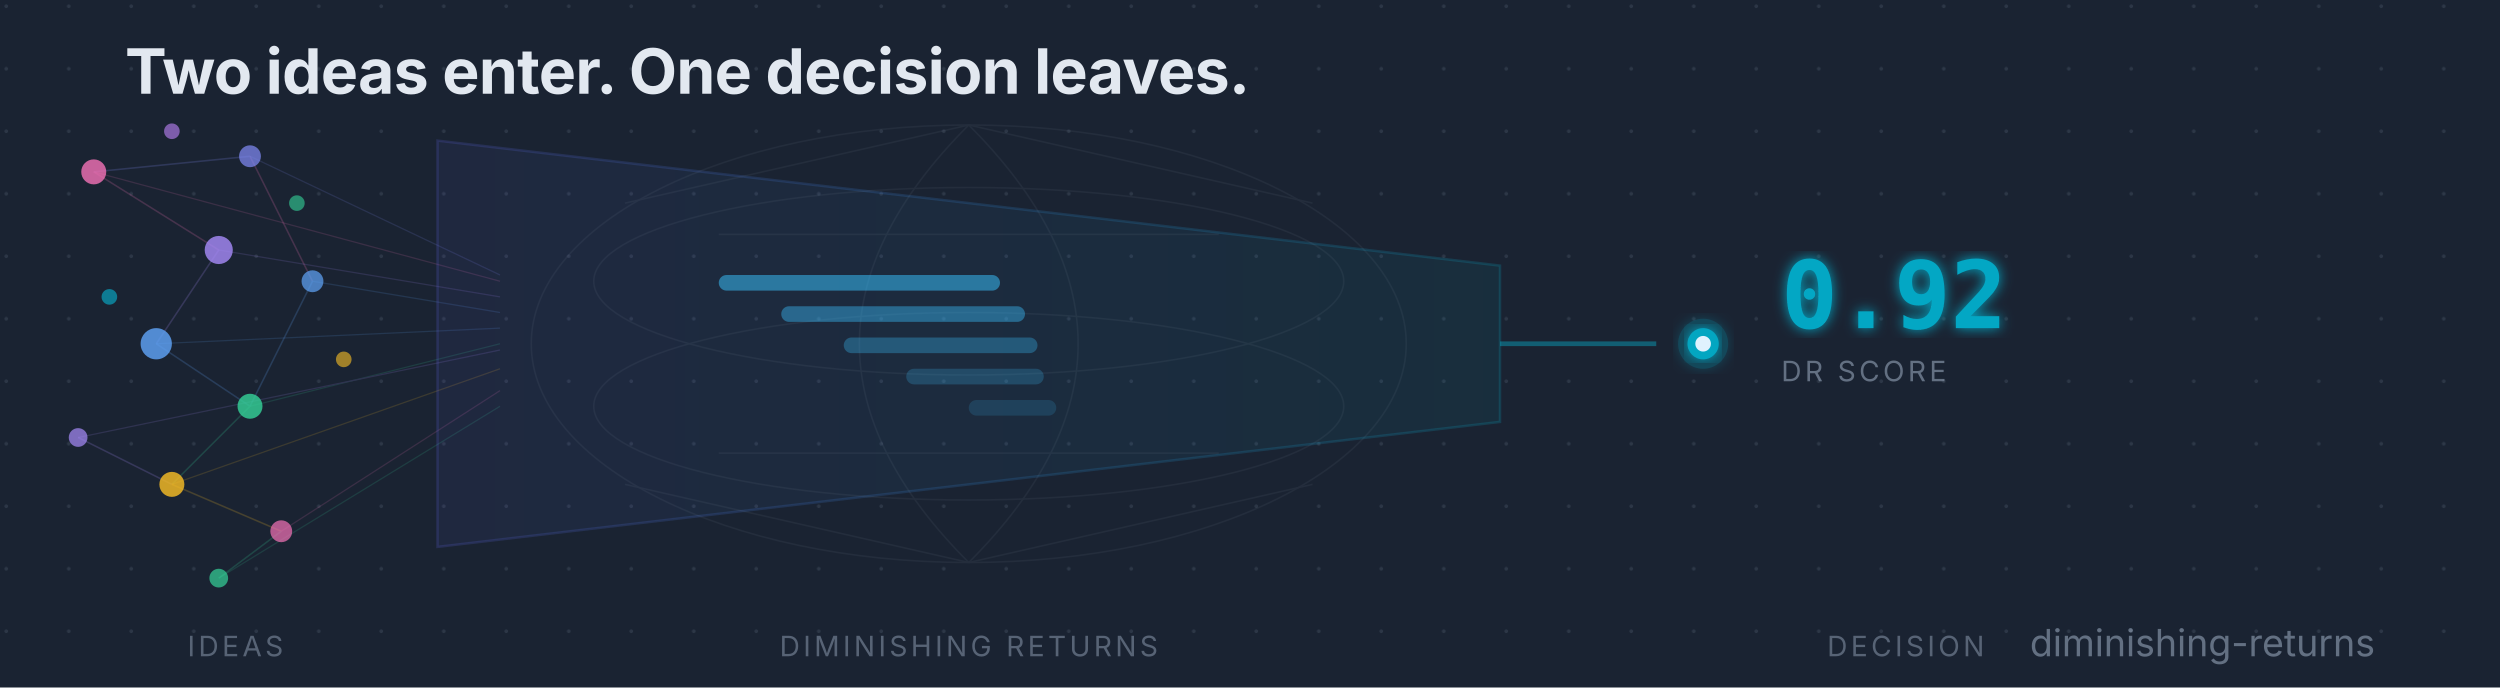
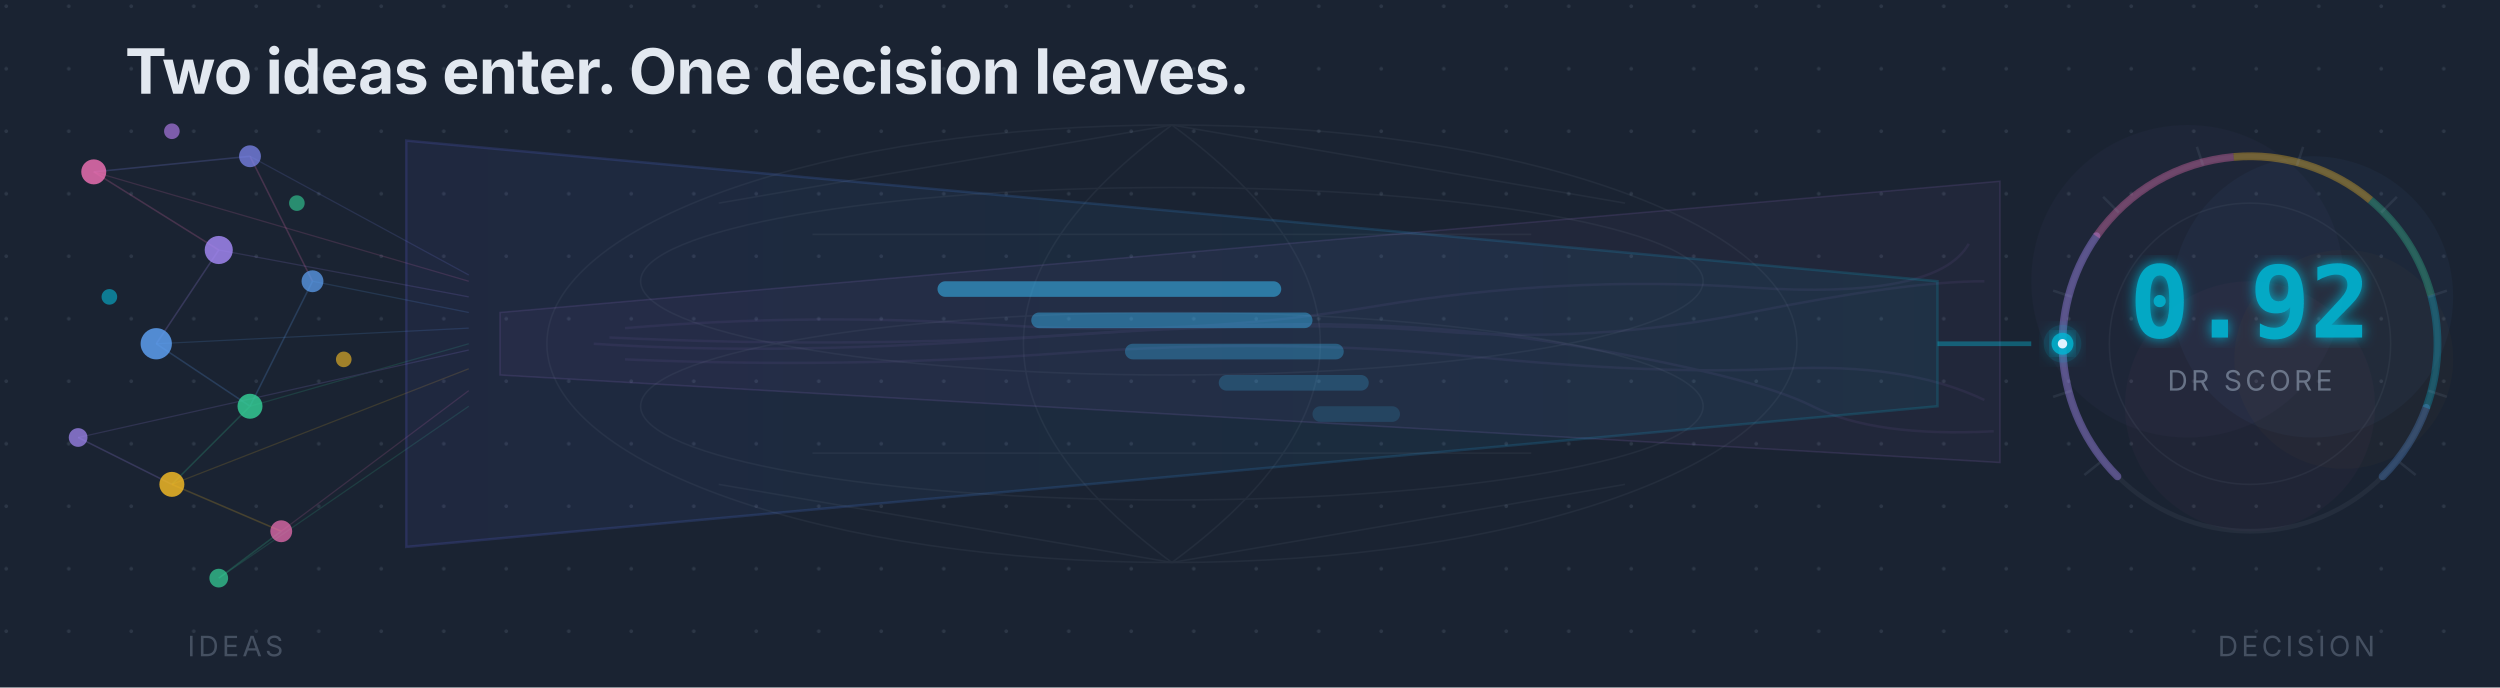
<svg xmlns="http://www.w3.org/2000/svg" viewBox="0 0 800 220" fill="none">
  <defs>
    <pattern id="dots" x="0" y="0" width="20" height="20" patternUnits="userSpaceOnUse">
      <circle cx="2" cy="2" r="0.6" fill="#94a3b8" opacity="0.15" />
    </pattern>
    <linearGradient id="funnel" x1="0" y1="0" x2="1" y2="0">
      <stop offset="0%" stop-color="#6366f1" stop-opacity="0.9" />
      <stop offset="100%" stop-color="#06b6d4" stop-opacity="0.9" />
    </linearGradient>
+     <radialGradient id="gaugebg" cx="720" cy="110" r="80" gradientUnits="userSpaceOnUse">
+       <stop offset="0%" stop-color="#94a3b8" stop-opacity="0.06" />
+       <stop offset="100%" stop-color="#94a3b8" stop-opacity="0" />
+     </radialGradient>
    <filter id="glow">
      <feGaussianBlur stdDeviation="2" result="blur" />
      <feMerge>
        <feMergeNode in="blur" />
        <feMergeNode in="SourceGraphic" />
      </feMerge>
    </filter>
  </defs>
  <rect width="800" height="220" fill="#1a2332" />
  <rect width="800" height="220" fill="url(#dots)" />
  <g>
    <g stroke-width="0.5" opacity="0.2">
      <line x1="30" y1="55" x2="70" y2="80" stroke="#f472b6" />
      <line x1="70" y1="80" x2="50" y2="110" stroke="#a78bfa" />
      <line x1="50" y1="110" x2="80" y2="130" stroke="#60a5fa" />
      <line x1="80" y1="130" x2="55" y2="155" stroke="#34d399" />
      <line x1="55" y1="155" x2="90" y2="170" stroke="#fbbf24" />
      <line x1="30" y1="55" x2="80" y2="50" stroke="#818cf8" />
      <line x1="80" y1="50" x2="100" y2="90" stroke="#f472b6" />
      <line x1="100" y1="90" x2="80" y2="130" stroke="#60a5fa" />
      <line x1="25" y1="140" x2="55" y2="155" stroke="#a78bfa" />
      <line x1="90" y1="170" x2="70" y2="185" stroke="#34d399" />
    </g>
    <g stroke-width="0.4" opacity="0.15">
-       <line x1="30" y1="55" x2="160" y2="90" stroke="#f472b6" />
-       <line x1="70" y1="80" x2="160" y2="95" stroke="#a78bfa" />
-       <line x1="50" y1="110" x2="160" y2="105" stroke="#60a5fa" />
-       <line x1="80" y1="130" x2="160" y2="110" stroke="#34d399" />
-       <line x1="55" y1="155" x2="160" y2="118" stroke="#fbbf24" />
-       <line x1="90" y1="170" x2="160" y2="125" stroke="#f472b6" />
-       <line x1="80" y1="50" x2="160" y2="88" stroke="#818cf8" />
-       <line x1="100" y1="90" x2="160" y2="100" stroke="#60a5fa" />
-       <line x1="25" y1="140" x2="160" y2="112" stroke="#a78bfa" />
-       <line x1="70" y1="185" x2="160" y2="130" stroke="#34d399" />
+       <line x1="30" y1="55" x2="150" y2="90" stroke="#f472b6" />
+       <line x1="70" y1="80" x2="150" y2="95" stroke="#a78bfa" />
+       <line x1="50" y1="110" x2="150" y2="105" stroke="#60a5fa" />
+       <line x1="80" y1="130" x2="150" y2="110" stroke="#34d399" />
+       <line x1="55" y1="155" x2="150" y2="118" stroke="#fbbf24" />
+       <line x1="90" y1="170" x2="150" y2="125" stroke="#f472b6" />
+       <line x1="80" y1="50" x2="150" y2="88" stroke="#818cf8" />
+       <line x1="100" y1="90" x2="150" y2="100" stroke="#60a5fa" />
+       <line x1="25" y1="140" x2="150" y2="112" stroke="#a78bfa" />
+       <line x1="70" y1="185" x2="150" y2="130" stroke="#34d399" />
    </g>
    <circle cx="30" cy="55" r="4" fill="#f472b6" opacity="0.8" />
    <circle cx="55" cy="42" r="2.5" fill="#c084fc" opacity="0.6" />
    <circle cx="80" cy="50" r="3.5" fill="#818cf8" opacity="0.7" />
    <circle cx="95" cy="65" r="2.5" fill="#34d399" opacity="0.6" />
    <circle cx="70" cy="80" r="4.5" fill="#a78bfa" opacity="0.8" />
    <circle cx="100" cy="90" r="3.5" fill="#60a5fa" opacity="0.7" />
    <circle cx="50" cy="110" r="5" fill="#60a5fa" opacity="0.8" />
    <circle cx="80" cy="130" r="4" fill="#34d399" opacity="0.8" />
    <circle cx="25" cy="140" r="3" fill="#a78bfa" opacity="0.7" />
    <circle cx="55" cy="155" r="4" fill="#fbbf24" opacity="0.8" />
    <circle cx="90" cy="170" r="3.5" fill="#f472b6" opacity="0.7" />
    <circle cx="70" cy="185" r="3" fill="#34d399" opacity="0.7" />
    <circle cx="35" cy="95" r="2.5" fill="#06b6d4" opacity="0.6" />
    <circle cx="110" cy="115" r="2.5" fill="#fbbf24" opacity="0.6" />
  </g>
-   <path d="M 140 45 L 480 85 L 480 135 L 140 175 Z" fill="url(#funnel)" opacity="0.08" />
-   <path d="M 140 45 L 480 85 L 480 135 L 140 175 Z" stroke="url(#funnel)" stroke-width="0.8" opacity="0.2" fill="none" />
+   <path d="M 160 100 L 640 58 L 640 148 L 160 120 Z" fill="#c084fc" opacity="0.04" />
+   <path d="M 160 100 L 640 58 L 640 148 L 160 120 Z" stroke="#c084fc" stroke-width="0.5" opacity="0.12" fill="none" />
+   <g opacity="0.07" stroke="#c084fc" stroke-width="0.8" fill="none">
+     <path d="M 200 105 Q 260 100, 320 104 T 440 98 T 560 92 T 630 78" />
+     <path d="M 190 110 Q 250 114, 330 108 T 460 106 T 560 100 T 635 90" />
+     <path d="M 200 115 Q 270 118, 340 113 T 470 114 T 570 118 T 635 128" />
+     <path d="M 195 108 Q 280 112, 360 106 T 500 110 T 580 130 T 638 138" />
+   </g>
+   <path d="M 130 45 L 620 90 L 620 130 L 130 175 Z" fill="url(#funnel)" opacity="0.08" />
+   <path d="M 130 45 L 620 90 L 620 130 L 130 175 Z" stroke="url(#funnel)" stroke-width="0.8" opacity="0.2" fill="none" />
  <g opacity="0.08" stroke="#94a3b8" stroke-width="0.5" fill="none">
-     <ellipse cx="310" cy="110" rx="140" ry="70" />
-     <ellipse cx="310" cy="90" rx="120" ry="30" />
-     <ellipse cx="310" cy="130" rx="120" ry="30" />
-     <path d="M 310 40 Q 240 110 310 180" />
-     <path d="M 310 40 Q 380 110 310 180" />
-     <line x1="200" y1="65" x2="310" y2="40" />
-     <line x1="310" y1="40" x2="420" y2="65" />
-     <line x1="200" y1="155" x2="310" y2="180" />
-     <line x1="310" y1="180" x2="420" y2="155" />
-     <line x1="230" y1="75" x2="390" y2="75" />
-     <line x1="230" y1="145" x2="390" y2="145" />
+     <ellipse cx="375" cy="110" rx="200" ry="70" />
+     <ellipse cx="375" cy="90" rx="170" ry="30" />
+     <ellipse cx="375" cy="130" rx="170" ry="30" />
+     <path d="M 375 40 Q 280 110 375 180" />
+     <path d="M 375 40 Q 470 110 375 180" />
+     <line x1="230" y1="65" x2="375" y2="40" />
+     <line x1="375" y1="40" x2="520" y2="65" />
+     <line x1="230" y1="155" x2="375" y2="180" />
+     <line x1="375" y1="180" x2="520" y2="155" />
+     <line x1="260" y1="75" x2="490" y2="75" />
+     <line x1="260" y1="145" x2="490" y2="145" />
  </g>
+   <circle cx="700" cy="90" r="50" fill="#a78bfa" opacity="0.03" />
+   <circle cx="740" cy="95" r="45" fill="#60a5fa" opacity="0.04" />
+   <circle cx="720" cy="130" r="40" fill="#f472b6" opacity="0.03" />
+   <circle cx="750" cy="115" r="35" fill="#fbbf24" opacity="0.025" />
  <g opacity="0.7">
-     <rect x="230" y="88" width="90" height="5" rx="2.5" fill="#38bdf8" opacity="0.75" />
-     <rect x="250" y="98" width="78" height="5" rx="2.5" fill="#38bdf8" opacity="0.6" />
-     <rect x="270" y="108" width="62" height="5" rx="2.5" fill="#38bdf8" opacity="0.45" />
-     <rect x="290" y="118" width="44" height="5" rx="2.5" fill="#38bdf8" opacity="0.32" />
-     <rect x="310" y="128" width="28" height="5" rx="2.5" fill="#38bdf8" opacity="0.22" />
+     <rect x="300" y="90" width="110" height="5" rx="2.5" fill="#38bdf8" opacity="0.75" />
+     <rect x="330" y="100" width="90" height="5" rx="2.5" fill="#38bdf8" opacity="0.6" />
+     <rect x="360" y="110" width="70" height="5" rx="2.5" fill="#38bdf8" opacity="0.45" />
+     <rect x="390" y="120" width="48" height="5" rx="2.5" fill="#38bdf8" opacity="0.32" />
+     <rect x="420" y="130" width="28" height="5" rx="2.5" fill="#38bdf8" opacity="0.22" />
  </g>
-   <line x1="480" y1="110" x2="530" y2="110" stroke="#06b6d4" stroke-width="1.5" opacity="0.4" />
-   <circle cx="545" cy="110" r="8" fill="#06b6d4" opacity="0.25" filter="url(#glow)" />
-   <circle cx="545" cy="110" r="5" fill="#06b6d4" opacity="0.85" filter="url(#glow)" />
-   <circle cx="545" cy="110" r="2.5" fill="#e0f2fe" />
-   <text x="570" y="105" fill="#06b6d4" font-family="'SF Mono','Fira Code',monospace" font-size="30" font-weight="700" opacity="0.9" filter="url(#glow)">0.92</text>
-   <text x="570" y="122" fill="#94a3b8" font-family="system-ui,-apple-system,'Segoe UI',sans-serif" font-size="9" letter-spacing="0.12em" opacity="0.6">DR SCORE</text>
-   <text x="60" y="210" fill="#94a3b8" font-family="system-ui,-apple-system,'Segoe UI',sans-serif" font-size="9" letter-spacing="0.12em" opacity="0.5">IDEAS</text>
-   <text x="310" y="210" fill="#94a3b8" font-family="system-ui,-apple-system,'Segoe UI',sans-serif" font-size="9" text-anchor="middle" letter-spacing="0.12em" opacity="0.5">DIMINISHING RETURNS</text>
-   <text x="635" y="210" fill="#94a3b8" font-family="system-ui,-apple-system,'Segoe UI',sans-serif" font-size="9" text-anchor="end" letter-spacing="0.12em" opacity="0.5">DECISION</text>
+   <line x1="620" y1="110" x2="650" y2="110" stroke="#06b6d4" stroke-width="1.5" opacity="0.4" />
+   <g transform="translate(720, 110)">
+     <path d="M 0 60 A 60 60 0 1 1 0.01 60" stroke="#94a3b8" stroke-width="1.5" opacity="0.08" fill="none" stroke-linecap="round" />
+     <path d="M -42.43 42.43 A 60 60 0 0 1 -49.15 -34.41" stroke="#a78bfa" stroke-width="2.5" opacity="0.4" fill="none" stroke-linecap="round" />
+     <path d="M -49.15 -34.41 A 60 60 0 0 1 -5.23 -59.77" stroke="#f472b6" stroke-width="2.5" opacity="0.35" fill="none" />
+     <path d="M -5.23 -59.77 A 60 60 0 0 1 38.57 -45.96" stroke="#fbbf24" stroke-width="2.5" opacity="0.35" fill="none" />
+     <path d="M 38.57 -45.96 A 60 60 0 0 1 57.96 -15.53" stroke="#34d399" stroke-width="2.5" opacity="0.3" fill="none" />
+     <path d="M 57.96 -15.53 A 60 60 0 0 1 56.38 20.52" stroke="#06b6d4" stroke-width="2.5" opacity="0.3" fill="none" />
+     <path d="M 56.38 20.52 A 60 60 0 0 1 42.43 42.43" stroke="#60a5fa" stroke-width="2.5" opacity="0.25" fill="none" stroke-linecap="round" />
+     <g stroke="#94a3b8" stroke-width="0.8" opacity="0.12">
+       <line x1="-48" y1="38" x2="-53" y2="42" />
+       <line x1="-57" y1="15" x2="-63" y2="17" />
+       <line x1="-57" y1="-15" x2="-63" y2="-17" />
+       <line x1="-42" y1="-42" x2="-47" y2="-47" />
+       <line x1="-15" y1="-57" x2="-17" y2="-63" />
+       <line x1="15" y1="-57" x2="17" y2="-63" />
+       <line x1="42" y1="-42" x2="47" y2="-47" />
+       <line x1="57" y1="-15" x2="63" y2="-17" />
+       <line x1="57" y1="15" x2="63" y2="17" />
+       <line x1="48" y1="38" x2="53" y2="42" />
+     </g>
+     <circle r="45" fill="none" stroke="#94a3b8" stroke-width="0.5" opacity="0.08" />
+   </g>
+   <circle cx="660" cy="110" r="6" fill="#06b6d4" opacity="0.2" filter="url(#glow)" />
+   <circle cx="660" cy="110" r="3.5" fill="#06b6d4" opacity="0.85" filter="url(#glow)" />
+   <circle cx="660" cy="110" r="1.5" fill="#e0f2fe" />
+   <text x="720" y="108" fill="#06b6d4" font-family="'SF Mono','Fira Code',monospace" font-size="32" font-weight="700" text-anchor="middle" opacity="0.9" filter="url(#glow)">0.92</text>
+   <text x="720" y="125" fill="#94a3b8" font-family="system-ui,-apple-system,'Segoe UI',sans-serif" font-size="9" text-anchor="middle" letter-spacing="0.12em" opacity="0.6">DR SCORE</text>
+   <text x="60" y="210" fill="#94a3b8" font-family="system-ui,-apple-system,'Segoe UI',sans-serif" font-size="9" letter-spacing="0.12em" opacity="0.35">IDEAS</text>
+   <text x="760" y="210" fill="#94a3b8" font-family="system-ui,-apple-system,'Segoe UI',sans-serif" font-size="9" text-anchor="end" letter-spacing="0.12em" opacity="0.35">DECISION</text>
  <text x="40" y="30" fill="#e2e8f0" font-family="system-ui,-apple-system,'Segoe UI',sans-serif" font-size="20" font-weight="700" letter-spacing="-0.01em">Two ideas enter. One decision leaves.</text>
-   <text x="760" y="210" fill="#94a3b8" font-family="system-ui,-apple-system,'Segoe UI',sans-serif" font-size="12" text-anchor="end" opacity="0.6">diminishing-returns</text>
</svg>
